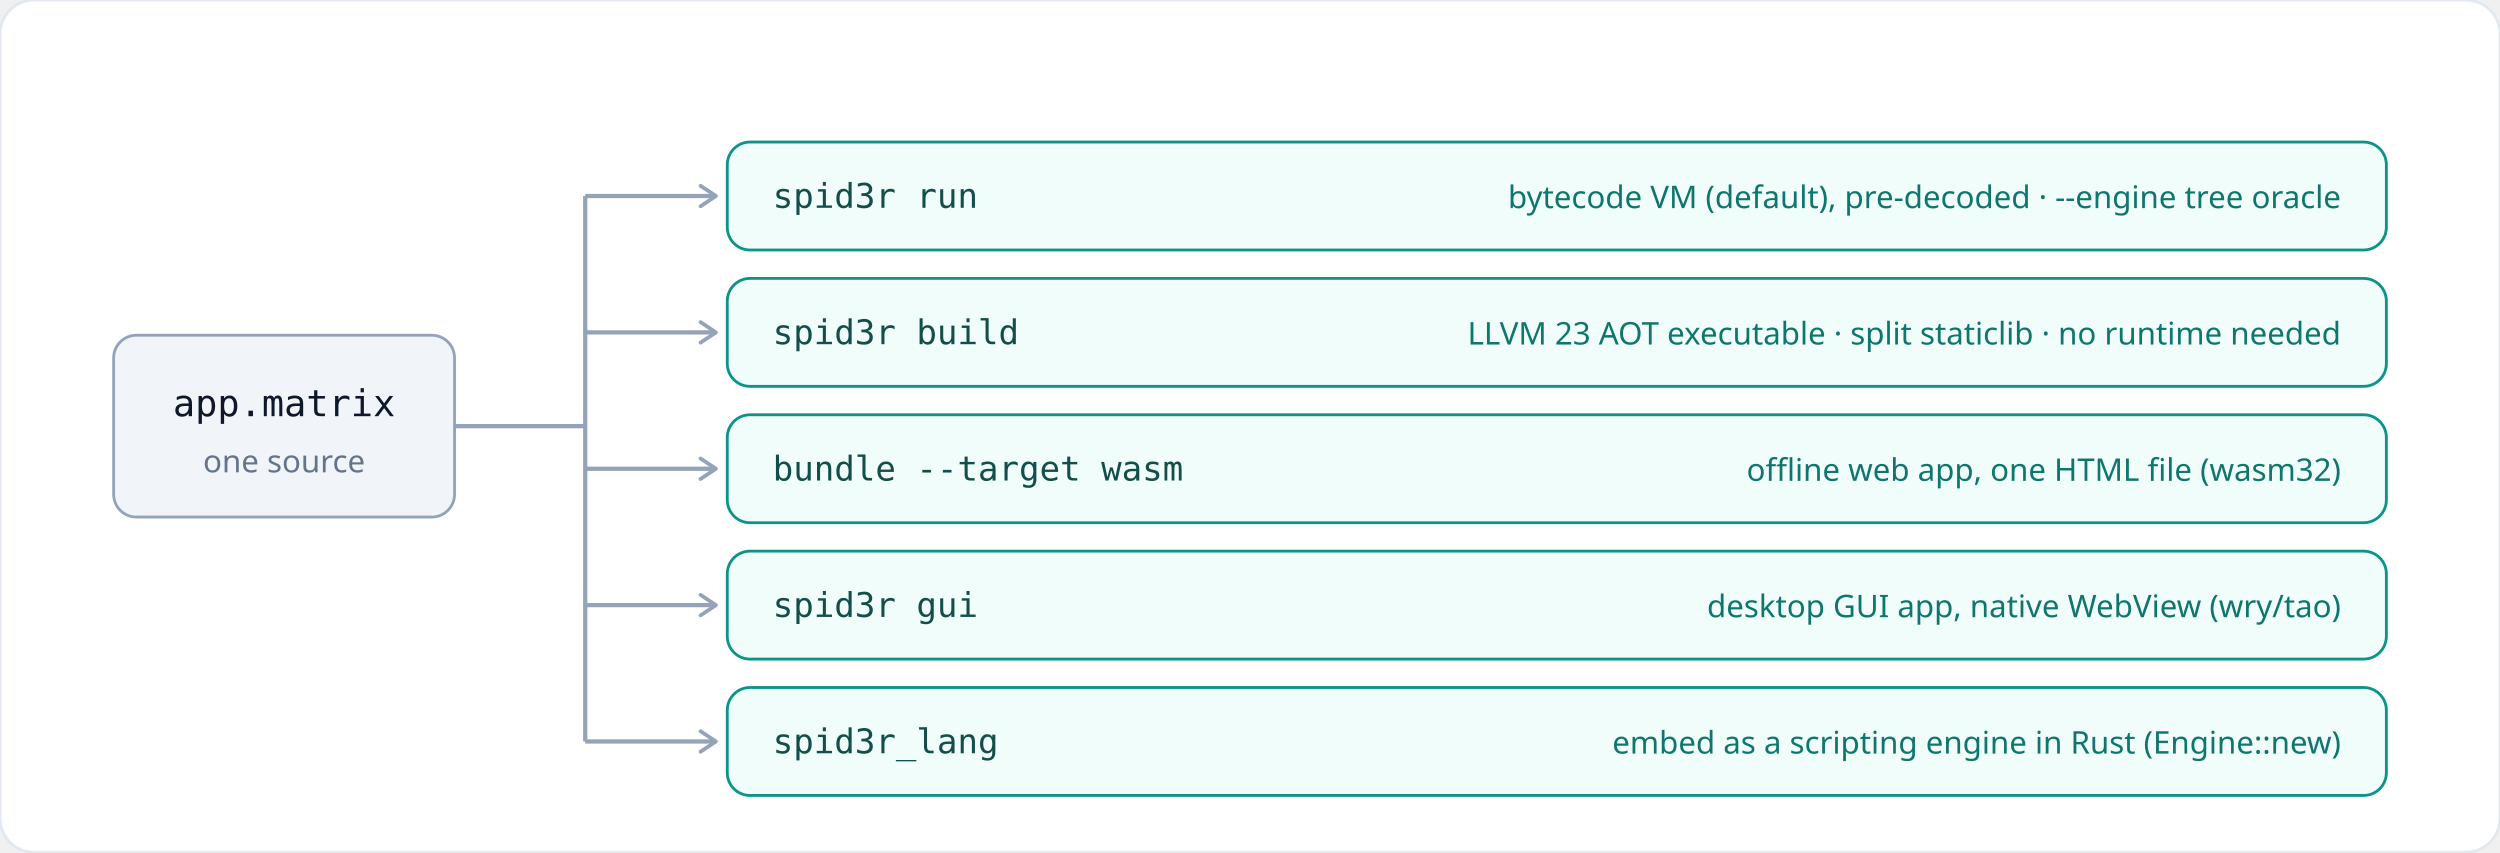
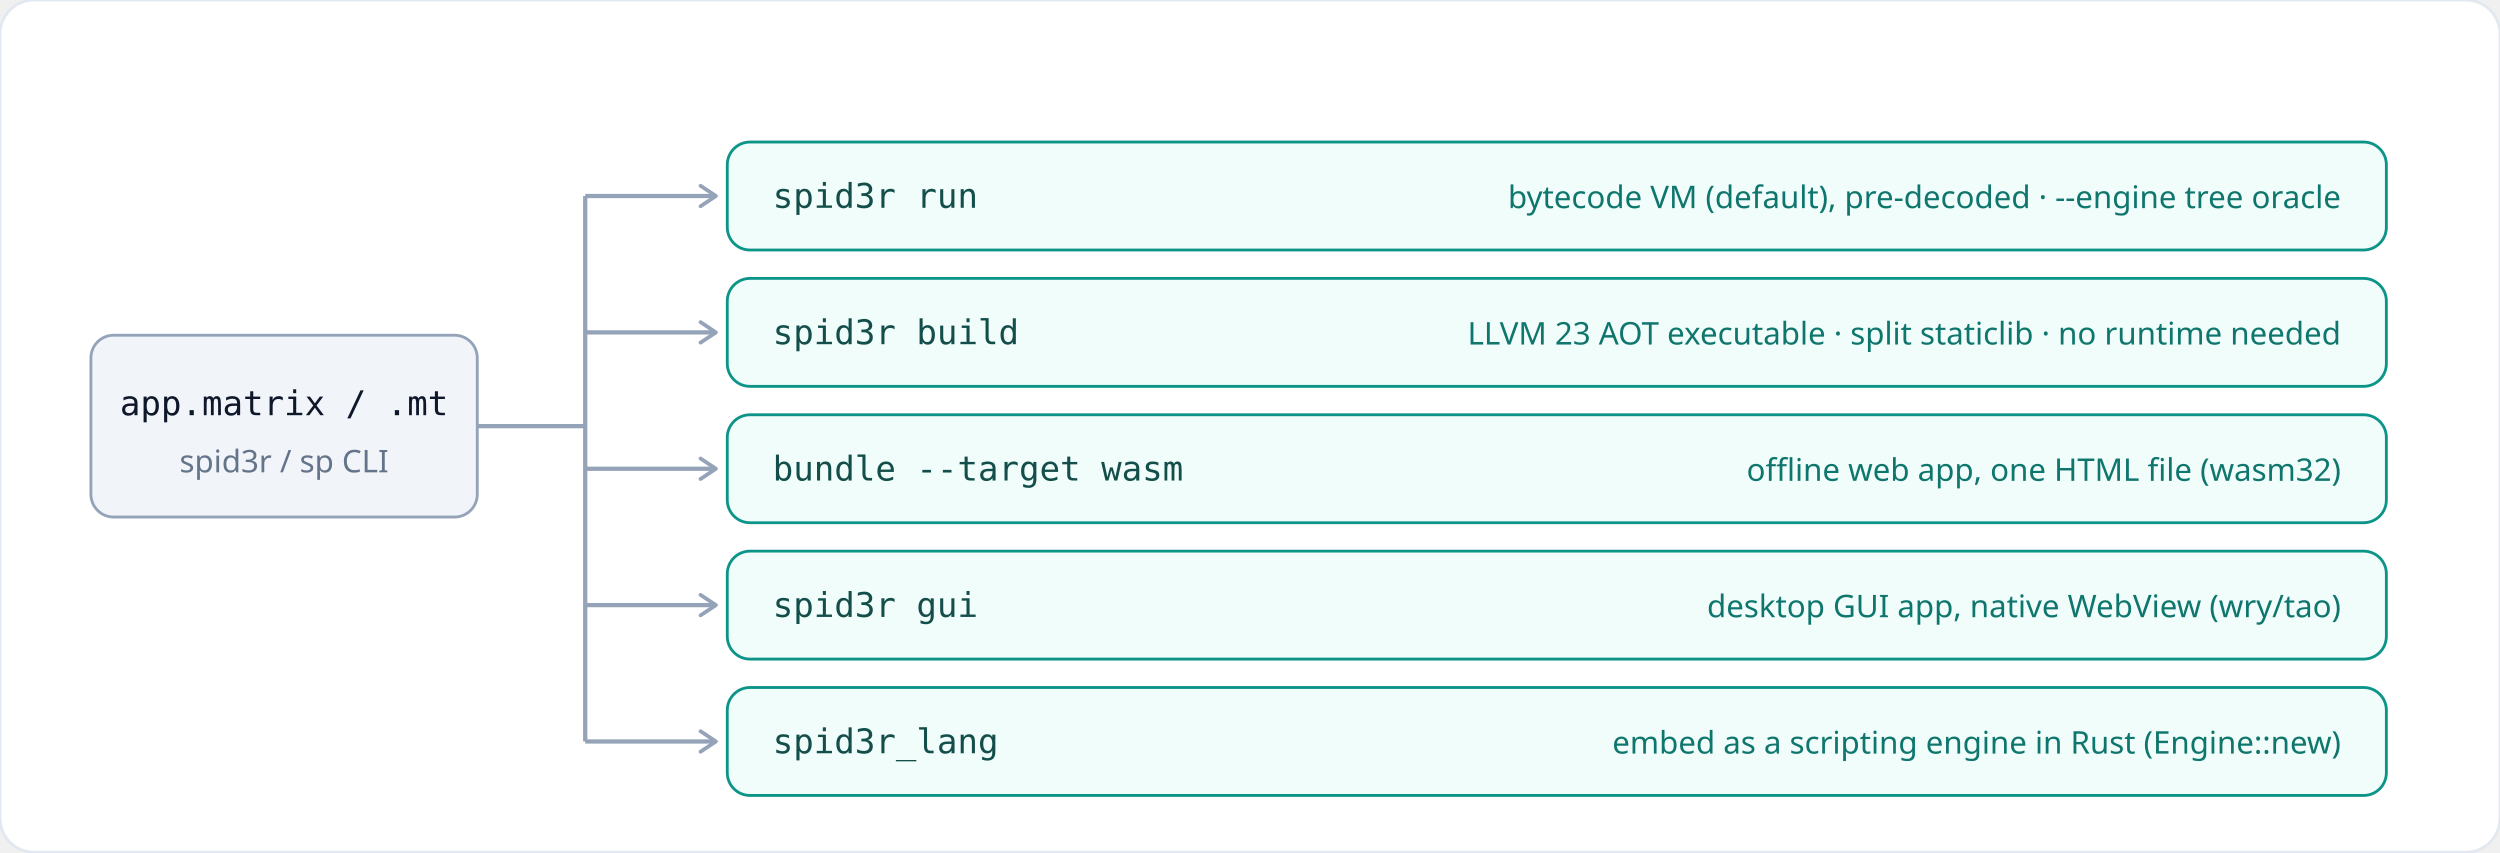
<svg xmlns="http://www.w3.org/2000/svg" viewBox="0 0 880 300" width="880" height="300" role="img">
  <defs>
    <marker id="c" viewBox="0 0 10 10" refX="8" refY="5" markerWidth="6" markerHeight="6" orient="auto-start-reverse">
      <path d="M2 1L8 5L2 9" fill="none" stroke="#94A3B8" stroke-width="1.5" stroke-linecap="round" stroke-linejoin="round" />
    </marker>
  </defs>
  <rect x="0" y="0" width="880" height="300" rx="12" fill="#FFFFFF" stroke="#E2E8F0" stroke-width="1" />
-   <rect x="40" y="118" width="120" height="64" rx="8" fill="#F1F5F9" stroke="#94A3B8" stroke-width="1" />
-   <text x="100" y="142" text-anchor="middle" dominant-baseline="central" font-family="ui-monospace, SFMono-Regular, Menlo, Consolas, monospace" font-size="13" fill="#0F172A">app.matrix</text>
-   <text x="100" y="162" text-anchor="middle" dominant-baseline="central" font-family="ui-sans-serif, system-ui, sans-serif" font-size="11" fill="#64748B">one source</text>
-   <path d="M160 150 L206 150" fill="none" stroke="#94A3B8" stroke-width="1.5" />
+   <rect x="32" y="118" width="136" height="64" rx="8" fill="#F1F5F9" stroke="#94A3B8" stroke-width="1" />
+   <text x="100" y="142" text-anchor="middle" dominant-baseline="central" font-family="ui-monospace, SFMono-Regular, Menlo, Consolas, monospace" font-size="12" fill="#0F172A">app.matrix / .mt</text>
+   <text x="100" y="162" text-anchor="middle" dominant-baseline="central" font-family="ui-sans-serif, system-ui, sans-serif" font-size="11" fill="#64748B">spid3r / sp CLI</text>
+   <path d="M168 150 L206 150" fill="none" stroke="#94A3B8" stroke-width="1.5" />
  <path d="M206 69 L206 261" fill="none" stroke="#94A3B8" stroke-width="1.5" />
  <path d="M206 69 L252 69" fill="none" stroke="#94A3B8" stroke-width="1.5" marker-end="url(#c)" />
  <path d="M206 117 L252 117" fill="none" stroke="#94A3B8" stroke-width="1.5" marker-end="url(#c)" />
  <path d="M206 165 L252 165" fill="none" stroke="#94A3B8" stroke-width="1.5" marker-end="url(#c)" />
  <path d="M206 213 L252 213" fill="none" stroke="#94A3B8" stroke-width="1.5" marker-end="url(#c)" />
  <path d="M206 261 L252 261" fill="none" stroke="#94A3B8" stroke-width="1.5" marker-end="url(#c)" />
  <rect x="256" y="50" width="584" height="38" rx="8" fill="#F0FDFA" stroke="#0D9488" stroke-width="1" />
  <text x="272" y="69" dominant-baseline="central" font-family="ui-monospace, SFMono-Regular, Menlo, Consolas, monospace" font-size="12" fill="#134E4A">spid3r run</text>
  <text x="824" y="69" text-anchor="end" dominant-baseline="central" font-family="ui-sans-serif, system-ui, sans-serif" font-size="11" fill="#0F766E">bytecode VM (default), pre-decoded · --engine tree oracle</text>
  <rect x="256" y="98" width="584" height="38" rx="8" fill="#F0FDFA" stroke="#0D9488" stroke-width="1" />
  <text x="272" y="117" dominant-baseline="central" font-family="ui-monospace, SFMono-Regular, Menlo, Consolas, monospace" font-size="12" fill="#134E4A">spid3r build</text>
  <text x="824" y="117" text-anchor="end" dominant-baseline="central" font-family="ui-sans-serif, system-ui, sans-serif" font-size="11" fill="#0F766E">LLVM 23 AOT executable · split staticlib · no runtime needed</text>
  <rect x="256" y="146" width="584" height="38" rx="8" fill="#F0FDFA" stroke="#0D9488" stroke-width="1" />
  <text x="272" y="165" dominant-baseline="central" font-family="ui-monospace, SFMono-Regular, Menlo, Consolas, monospace" font-size="12" fill="#134E4A">bundle --target wasm</text>
  <text x="824" y="165" text-anchor="end" dominant-baseline="central" font-family="ui-sans-serif, system-ui, sans-serif" font-size="11" fill="#0F766E">offline web app, one HTML file (wasm32)</text>
  <rect x="256" y="194" width="584" height="38" rx="8" fill="#F0FDFA" stroke="#0D9488" stroke-width="1" />
  <text x="272" y="213" dominant-baseline="central" font-family="ui-monospace, SFMono-Regular, Menlo, Consolas, monospace" font-size="12" fill="#134E4A">spid3r gui</text>
  <text x="824" y="213" text-anchor="end" dominant-baseline="central" font-family="ui-sans-serif, system-ui, sans-serif" font-size="11" fill="#0F766E">desktop GUI app, native WebView (wry/tao)</text>
  <rect x="256" y="242" width="584" height="38" rx="8" fill="#F0FDFA" stroke="#0D9488" stroke-width="1" />
  <text x="272" y="261" dominant-baseline="central" font-family="ui-monospace, SFMono-Regular, Menlo, Consolas, monospace" font-size="12" fill="#134E4A">spid3r_lang</text>
  <text x="824" y="261" text-anchor="end" dominant-baseline="central" font-family="ui-sans-serif, system-ui, sans-serif" font-size="11" fill="#0F766E">embed as a scripting engine in Rust (Engine::new)</text>
</svg>
